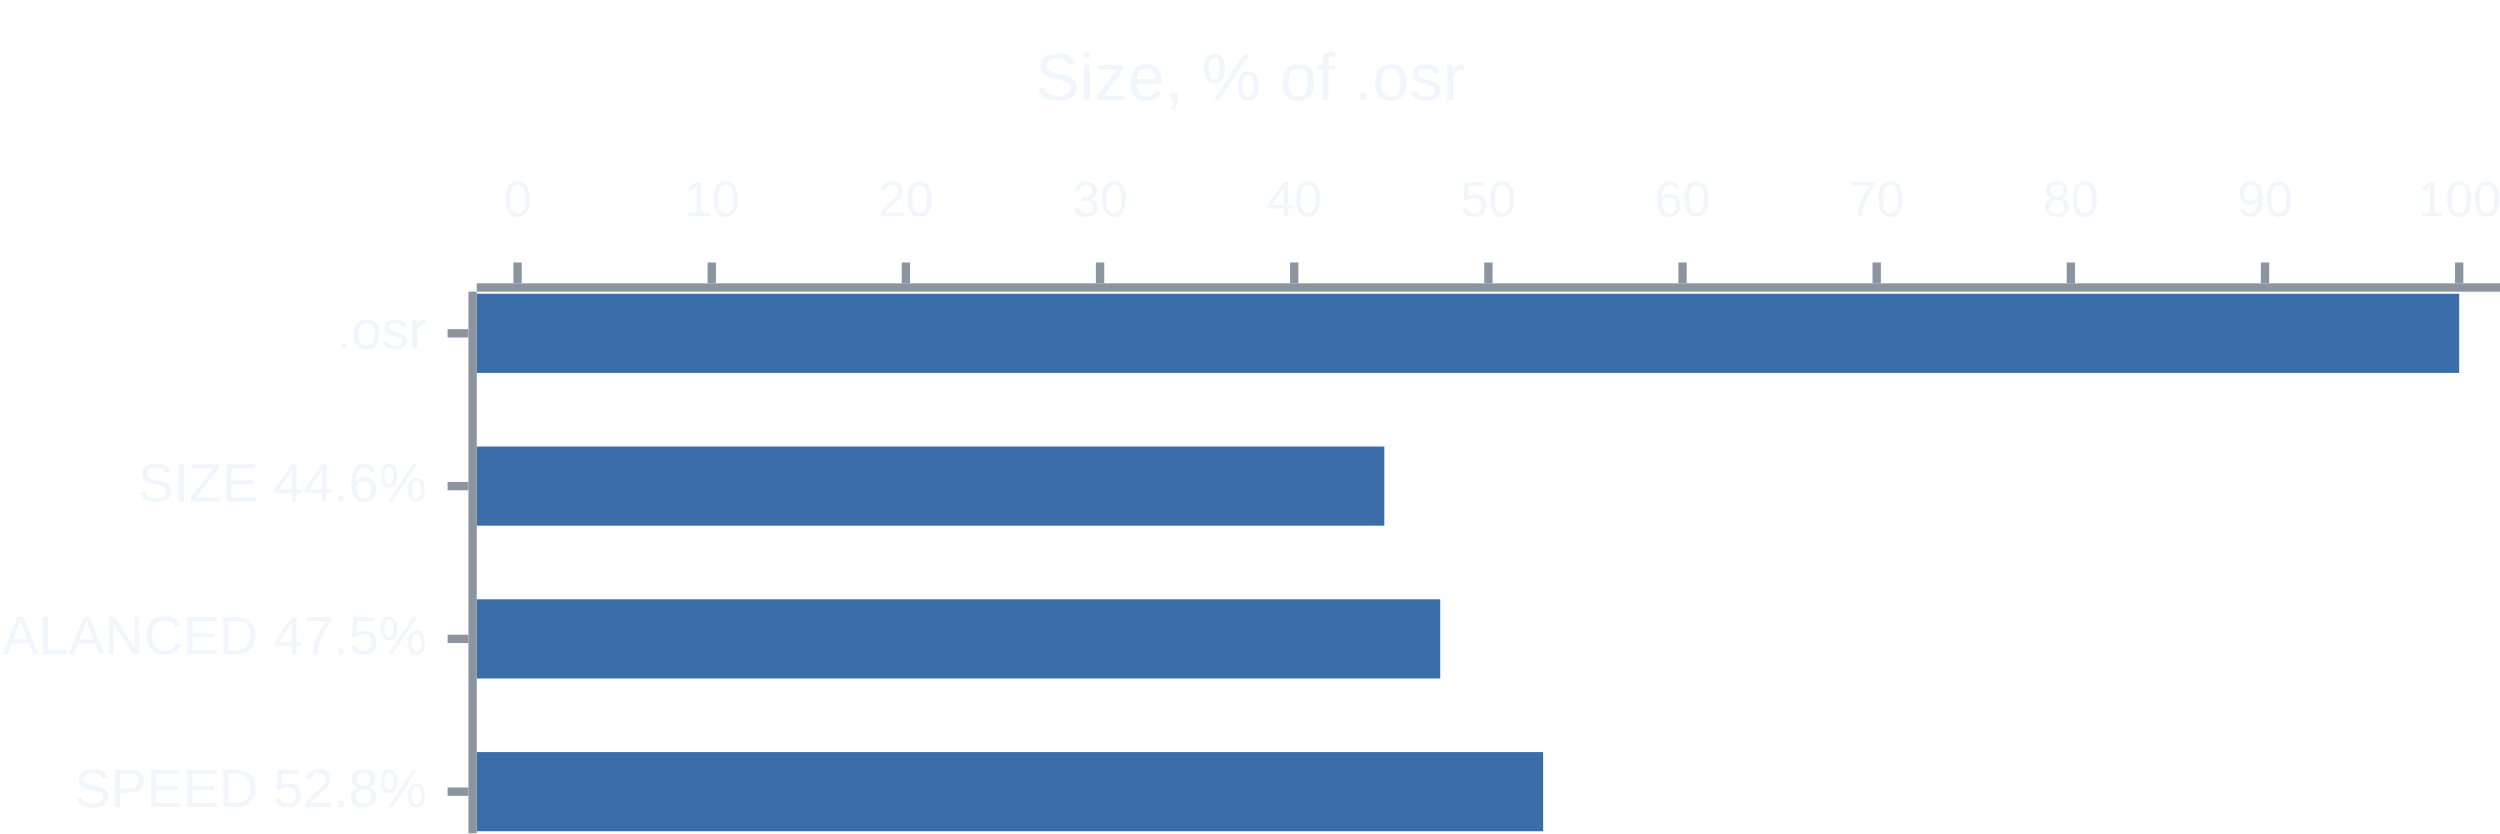
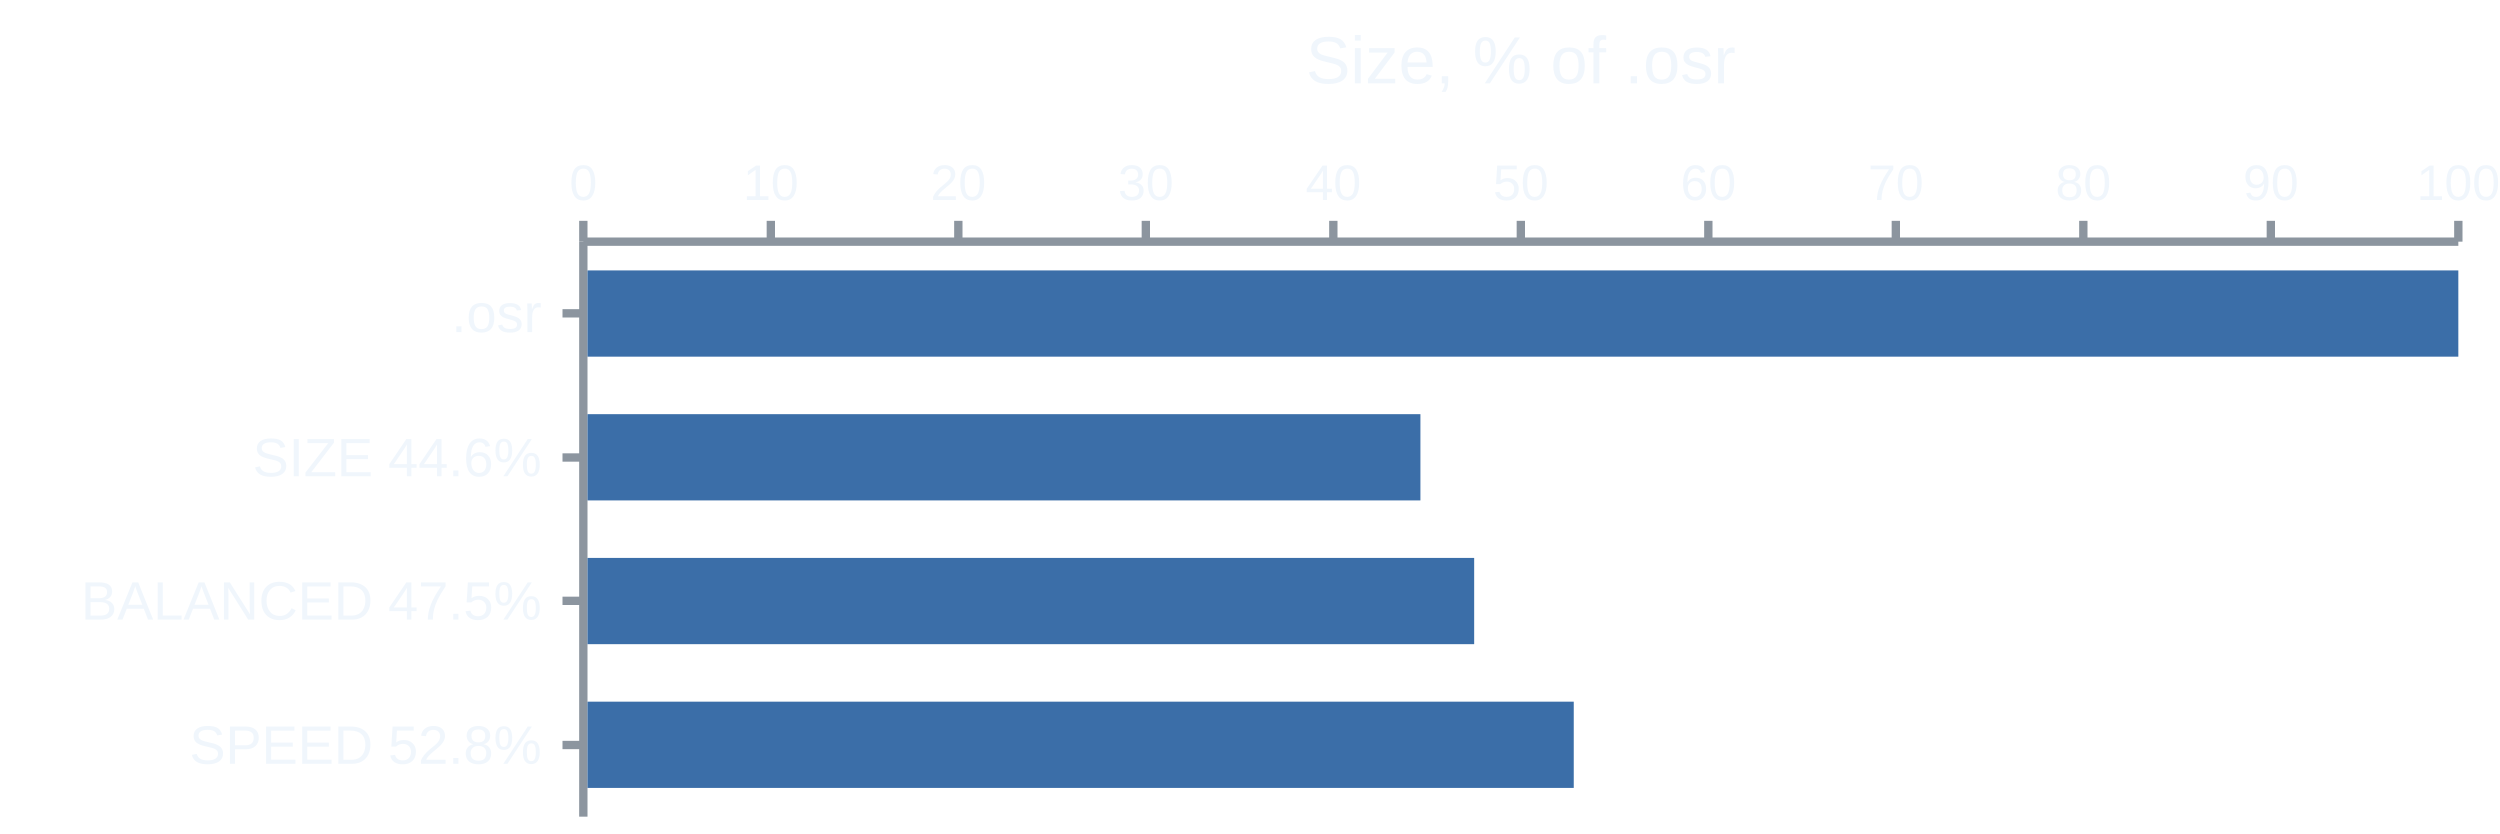
- <svg xmlns="http://www.w3.org/2000/svg" aria-roledescription="xychart" role="graphics-document document" viewBox="0 0 600 200" width="600" height="200" id="c18">
-   <style>#c18{font-family:"trebuchet ms",verdana,arial,sans-serif;font-size:16px;fill:#ccc;}#c18 .error-icon{fill:#a44141;}#c18 .error-text{fill:#ddd;stroke:#ddd;}#c18 .edge-thickness-normal{stroke-width:1px;}#c18 .edge-thickness-thick{stroke-width:3.5px;}#c18 .edge-pattern-solid{stroke-dasharray:0;}#c18 .edge-thickness-invisible{stroke-width:0;fill:none;}#c18 .edge-pattern-dashed{stroke-dasharray:3;}#c18 .edge-pattern-dotted{stroke-dasharray:2;}#c18 .marker{fill:lightgrey;stroke:lightgrey;}#c18 .marker.cross{stroke:lightgrey;}#c18 svg{font-family:"trebuchet ms",verdana,arial,sans-serif;font-size:16px;}#c18 p{margin:0;}#c18 :root{--mermaid-font-family:"trebuchet ms",verdana,arial,sans-serif;}</style>
-   <g />
-   <g class="main">
-     <rect fill="transparent" class="background" height="200" width="600" />
-     <g class="chart-title">
-       <text transform="translate(300, 19.5) rotate(0)" text-anchor="middle" dominant-baseline="middle" font-size="16" fill="#f0f6fc" y="0" x="0">Size, % of .osr</text>
-     </g>
-     <g class="plot">
-       <g class="bar-plot-0">
-         <rect stroke-width="0" stroke="#3b6ea8" fill="#3b6ea8" height="19" width="475.781" y="70.5" x="114.426" />
-         <rect stroke-width="0" stroke="#3b6ea8" fill="#3b6ea8" height="19" width="217.81" y="107.167" x="114.426" />
-         <rect stroke-width="0" stroke="#3b6ea8" fill="#3b6ea8" height="19" width="231.231" y="143.833" x="114.426" />
-         <rect stroke-width="0" stroke="#3b6ea8" fill="#3b6ea8" height="19" width="255.928" y="180.5" x="114.426" />
-       </g>
-     </g>
-     <g class="left-axis">
-       <g class="axisl-line">
-         <path stroke-width="2" stroke="#8c959f" fill="none" d="M 113.426,70 L 113.426,200" />
-       </g>
-       <g class="label">
-         <text transform="translate(102.4258, 80) rotate(0)" text-anchor="end" dominant-baseline="middle" font-size="13" fill="#f0f6fc" y="0" x="0">.osr</text>
-         <text transform="translate(102.4258, 116.6667) rotate(0)" text-anchor="end" dominant-baseline="middle" font-size="13" fill="#f0f6fc" y="0" x="0">SIZE 44.6%</text>
-         <text transform="translate(102.4258, 153.3333) rotate(0)" text-anchor="end" dominant-baseline="middle" font-size="13" fill="#f0f6fc" y="0" x="0">BALANCED 47.5%</text>
-         <text transform="translate(102.4258, 190) rotate(0)" text-anchor="end" dominant-baseline="middle" font-size="13" fill="#f0f6fc" y="0" x="0">SPEED 52.8%</text>
-       </g>
-       <g class="ticks">
-         <path stroke-width="2" stroke="#8c959f" fill="none" d="M 112.426,80 L 107.426,80" />
-         <path stroke-width="2" stroke="#8c959f" fill="none" d="M 112.426,116.667 L 107.426,116.667" />
-         <path stroke-width="2" stroke="#8c959f" fill="none" d="M 112.426,153.333 L 107.426,153.333" />
-         <path stroke-width="2" stroke="#8c959f" fill="none" d="M 112.426,190 L 107.426,190" />
-       </g>
-     </g>
-     <g class="top-axis">
-       <g class="axis-line">
-         <path stroke-width="2" stroke="#8c959f" fill="none" d="M 114.426,69 L 600,69" />
-       </g>
-       <g class="label">
-         <text transform="translate(124.2188, 44) rotate(0)" text-anchor="middle" dominant-baseline="text-before-edge" font-size="12" fill="#f0f6fc" y="0" x="0">0</text>
-         <text transform="translate(170.8176, 44) rotate(0)" text-anchor="middle" dominant-baseline="text-before-edge" font-size="12" fill="#f0f6fc" y="0" x="0">10</text>
-         <text transform="translate(217.4164, 44) rotate(0)" text-anchor="middle" dominant-baseline="text-before-edge" font-size="12" fill="#f0f6fc" y="0" x="0">20</text>
-         <text transform="translate(264.0152, 44) rotate(0)" text-anchor="middle" dominant-baseline="text-before-edge" font-size="12" fill="#f0f6fc" y="0" x="0">30</text>
-         <text transform="translate(310.6141, 44) rotate(0)" text-anchor="middle" dominant-baseline="text-before-edge" font-size="12" fill="#f0f6fc" y="0" x="0">40</text>
-         <text transform="translate(357.2129, 44) rotate(0)" text-anchor="middle" dominant-baseline="text-before-edge" font-size="12" fill="#f0f6fc" y="0" x="0">50</text>
-         <text transform="translate(403.8117, 44) rotate(0)" text-anchor="middle" dominant-baseline="text-before-edge" font-size="12" fill="#f0f6fc" y="0" x="0">60</text>
-         <text transform="translate(450.4105, 44) rotate(0)" text-anchor="middle" dominant-baseline="text-before-edge" font-size="12" fill="#f0f6fc" y="0" x="0">70</text>
-         <text transform="translate(497.0094, 44) rotate(0)" text-anchor="middle" dominant-baseline="text-before-edge" font-size="12" fill="#f0f6fc" y="0" x="0">80</text>
-         <text transform="translate(543.6082, 44) rotate(0)" text-anchor="middle" dominant-baseline="text-before-edge" font-size="12" fill="#f0f6fc" y="0" x="0">90</text>
-         <text transform="translate(590.207, 44) rotate(0)" text-anchor="middle" dominant-baseline="text-before-edge" font-size="12" fill="#f0f6fc" y="0" x="0">100</text>
-       </g>
-       <g class="ticks">
-         <path stroke-width="2" stroke="#8c959f" fill="none" d="M 124.219,68 L 124.219,63" />
-         <path stroke-width="2" stroke="#8c959f" fill="none" d="M 170.818,68 L 170.818,63" />
-         <path stroke-width="2" stroke="#8c959f" fill="none" d="M 217.416,68 L 217.416,63" />
-         <path stroke-width="2" stroke="#8c959f" fill="none" d="M 264.015,68 L 264.015,63" />
-         <path stroke-width="2" stroke="#8c959f" fill="none" d="M 310.614,68 L 310.614,63" />
-         <path stroke-width="2" stroke="#8c959f" fill="none" d="M 357.213,68 L 357.213,63" />
-         <path stroke-width="2" stroke="#8c959f" fill="none" d="M 403.812,68 L 403.812,63" />
-         <path stroke-width="2" stroke="#8c959f" fill="none" d="M 450.411,68 L 450.411,63" />
-         <path stroke-width="2" stroke="#8c959f" fill="none" d="M 497.009,68 L 497.009,63" />
-         <path stroke-width="2" stroke="#8c959f" fill="none" d="M 543.608,68 L 543.608,63" />
-         <path stroke-width="2" stroke="#8c959f" fill="none" d="M 590.207,68 L 590.207,63" />
-       </g>
-     </g>
-   </g>
-   <g class="mermaid-tmp-group" />
+ <svg xmlns="http://www.w3.org/2000/svg" width="600" height="200" viewBox="0 0 600 200" font-family="&quot;trebuchet ms&quot;, verdana, arial, sans-serif">
+   <text x="365.0" y="20" font-size="16" fill="#f0f6fc" text-anchor="middle">Size, % of .osr</text>
+   <path d="M140 58H590M140 58V196" stroke="#8c959f" stroke-width="2" fill="none" />
+   <path d="M140.0 58v-5" stroke="#8c959f" stroke-width="2" />
+   <text x="140.0" y="48" font-size="12" fill="#f0f6fc" text-anchor="middle">0</text>
+   <path d="M185.0 58v-5" stroke="#8c959f" stroke-width="2" />
+   <text x="185.0" y="48" font-size="12" fill="#f0f6fc" text-anchor="middle">10</text>
+   <path d="M230.0 58v-5" stroke="#8c959f" stroke-width="2" />
+   <text x="230.0" y="48" font-size="12" fill="#f0f6fc" text-anchor="middle">20</text>
+   <path d="M275.0 58v-5" stroke="#8c959f" stroke-width="2" />
+   <text x="275.0" y="48" font-size="12" fill="#f0f6fc" text-anchor="middle">30</text>
+   <path d="M320.0 58v-5" stroke="#8c959f" stroke-width="2" />
+   <text x="320.0" y="48" font-size="12" fill="#f0f6fc" text-anchor="middle">40</text>
+   <path d="M365.0 58v-5" stroke="#8c959f" stroke-width="2" />
+   <text x="365.0" y="48" font-size="12" fill="#f0f6fc" text-anchor="middle">50</text>
+   <path d="M410.0 58v-5" stroke="#8c959f" stroke-width="2" />
+   <text x="410.0" y="48" font-size="12" fill="#f0f6fc" text-anchor="middle">60</text>
+   <path d="M455.0 58v-5" stroke="#8c959f" stroke-width="2" />
+   <text x="455.0" y="48" font-size="12" fill="#f0f6fc" text-anchor="middle">70</text>
+   <path d="M500.0 58v-5" stroke="#8c959f" stroke-width="2" />
+   <text x="500.0" y="48" font-size="12" fill="#f0f6fc" text-anchor="middle">80</text>
+   <path d="M545.0 58v-5" stroke="#8c959f" stroke-width="2" />
+   <text x="545.0" y="48" font-size="12" fill="#f0f6fc" text-anchor="middle">90</text>
+   <path d="M590.0 58v-5" stroke="#8c959f" stroke-width="2" />
+   <text x="590.0" y="48" font-size="12" fill="#f0f6fc" text-anchor="middle">100</text>
+   <path d="M140 75.2h-5" stroke="#8c959f" stroke-width="2" />
+   <text x="130" y="75.2" font-size="13" fill="#f0f6fc" text-anchor="end" dominant-baseline="central">.osr</text>
+   <rect x="141" y="64.9" width="449.0" height="20.7" fill="#3b6ea8" />
+   <path d="M140 109.8h-5" stroke="#8c959f" stroke-width="2" />
+   <text x="130" y="109.8" font-size="13" fill="#f0f6fc" text-anchor="end" dominant-baseline="central">SIZE 44.6%</text>
+   <rect x="141" y="99.4" width="199.9" height="20.7" fill="#3b6ea8" />
+   <path d="M140 144.2h-5" stroke="#8c959f" stroke-width="2" />
+   <text x="130" y="144.2" font-size="13" fill="#f0f6fc" text-anchor="end" dominant-baseline="central">BALANCED 47.5%</text>
+   <rect x="141" y="133.9" width="212.8" height="20.7" fill="#3b6ea8" />
+   <path d="M140 178.8h-5" stroke="#8c959f" stroke-width="2" />
+   <text x="130" y="178.8" font-size="13" fill="#f0f6fc" text-anchor="end" dominant-baseline="central">SPEED 52.8%</text>
+   <rect x="141" y="168.4" width="236.7" height="20.7" fill="#3b6ea8" />
</svg>
